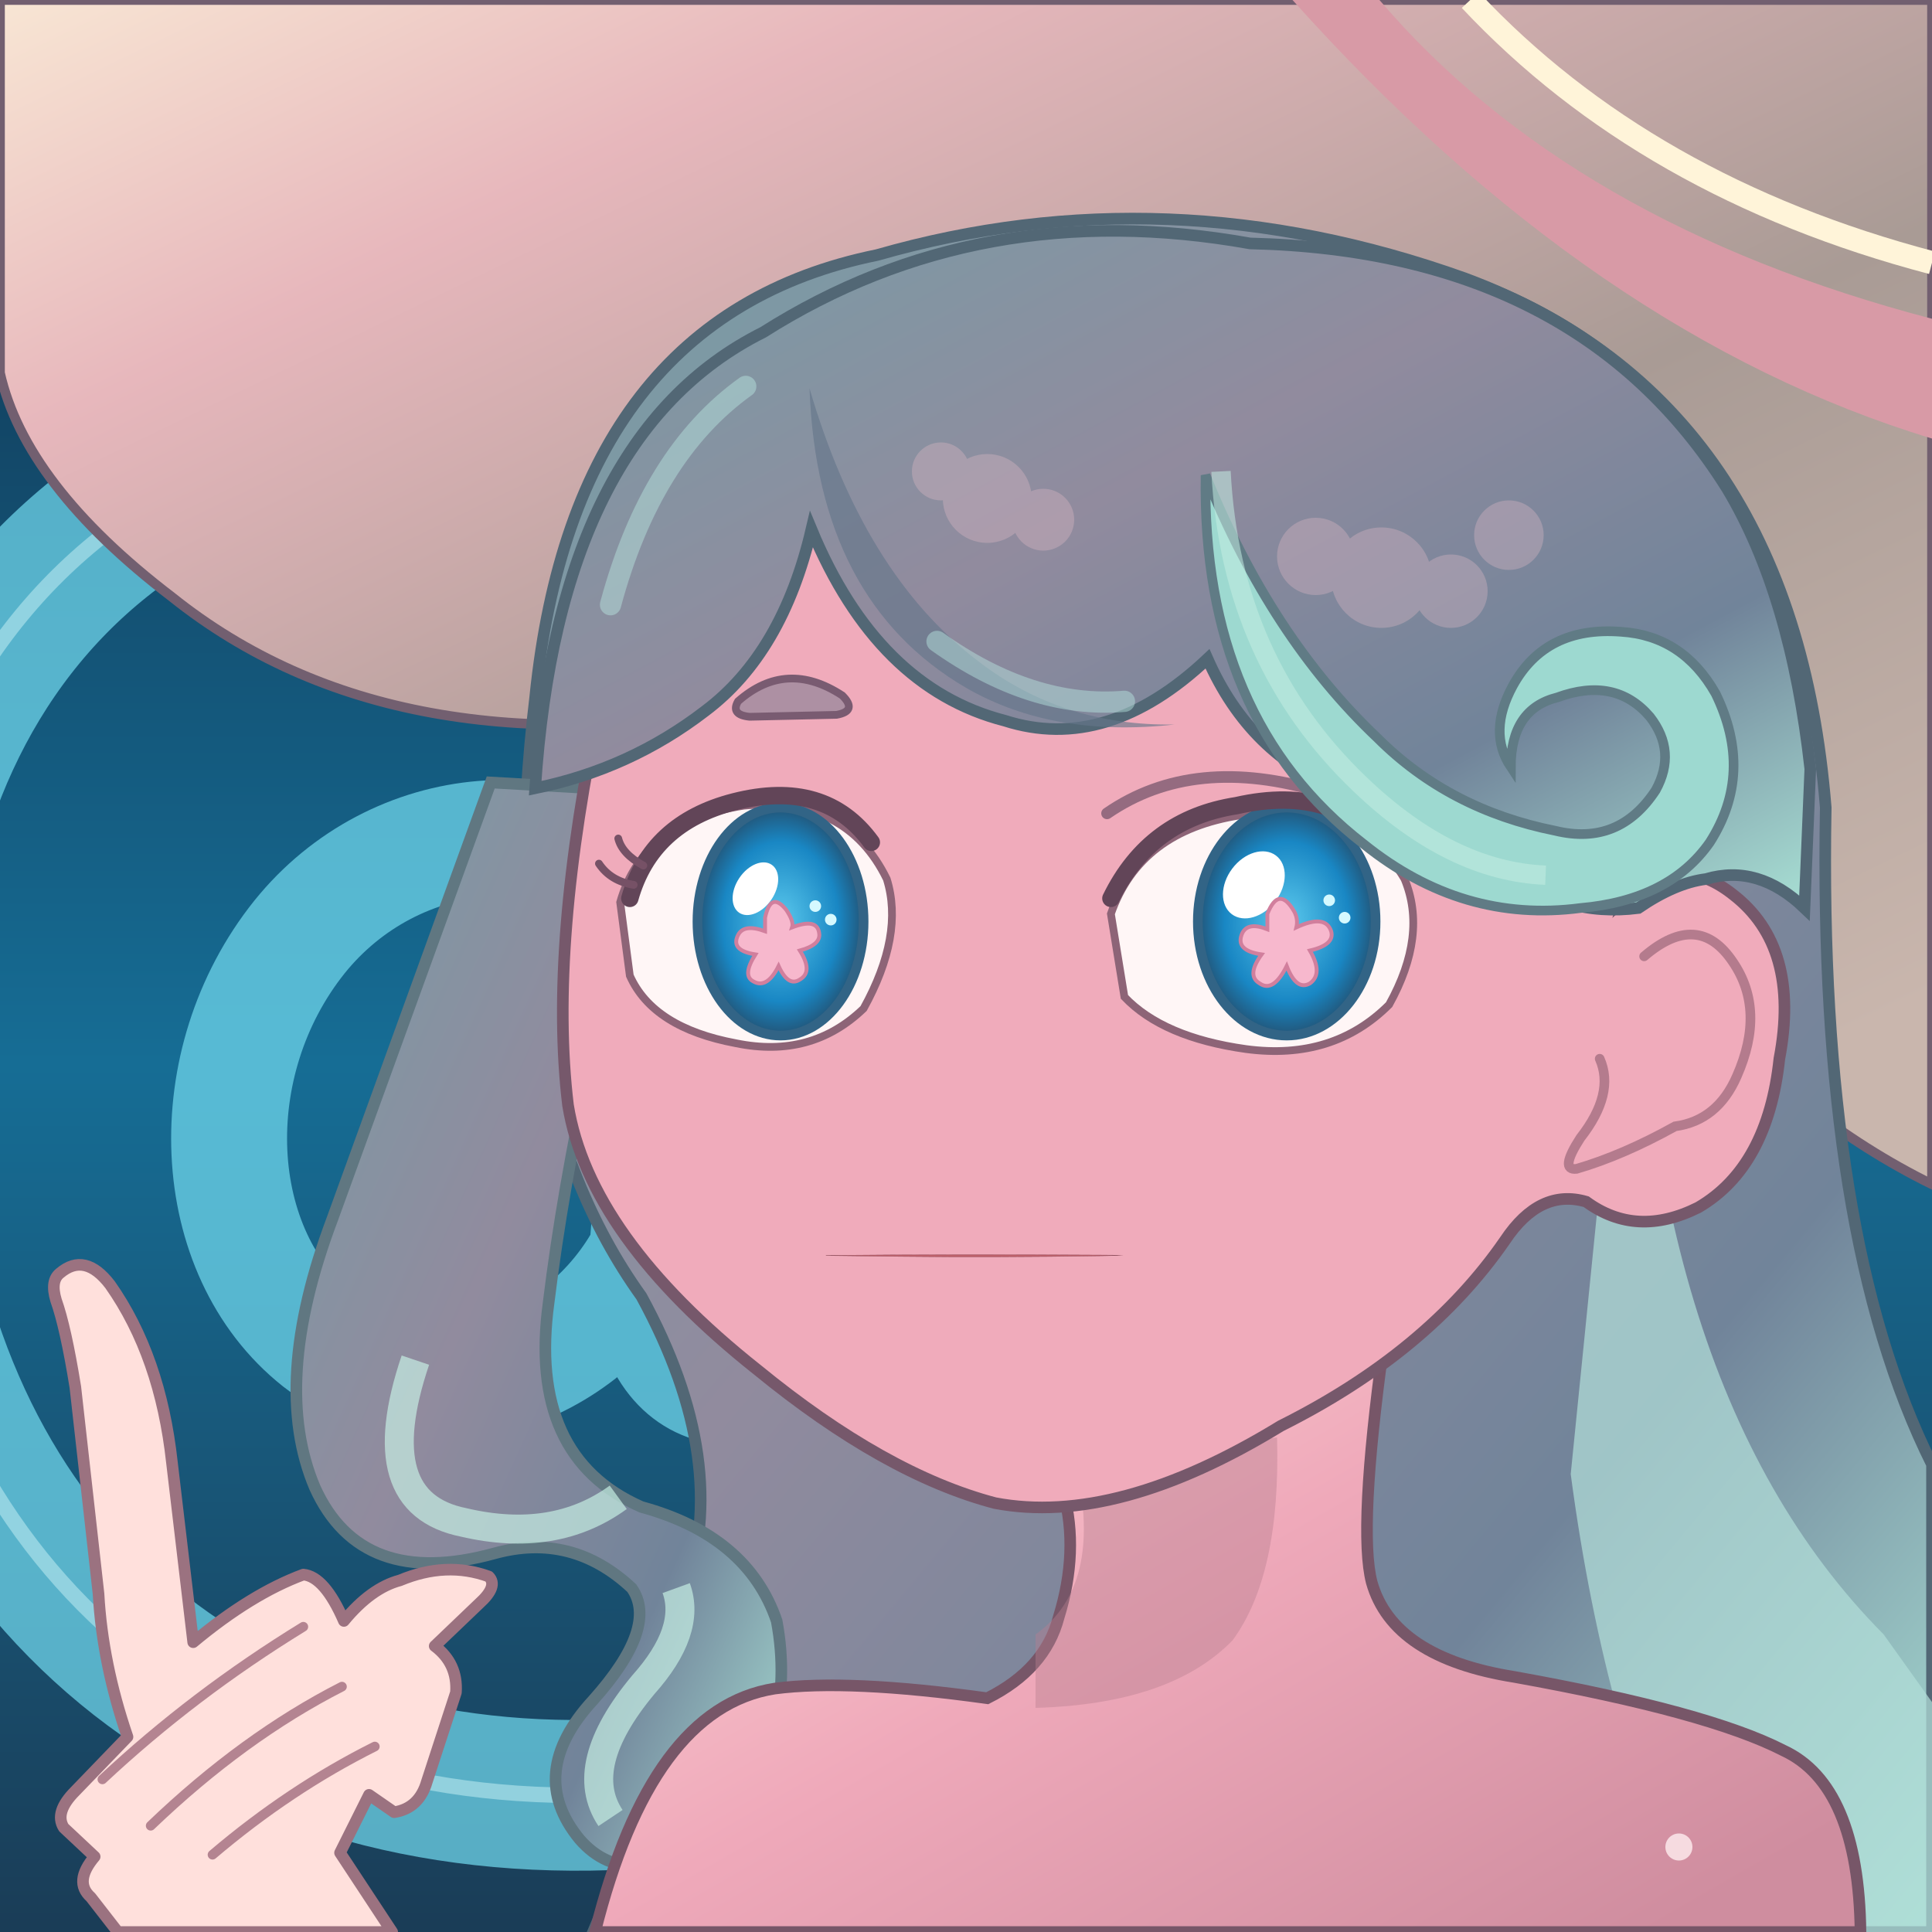
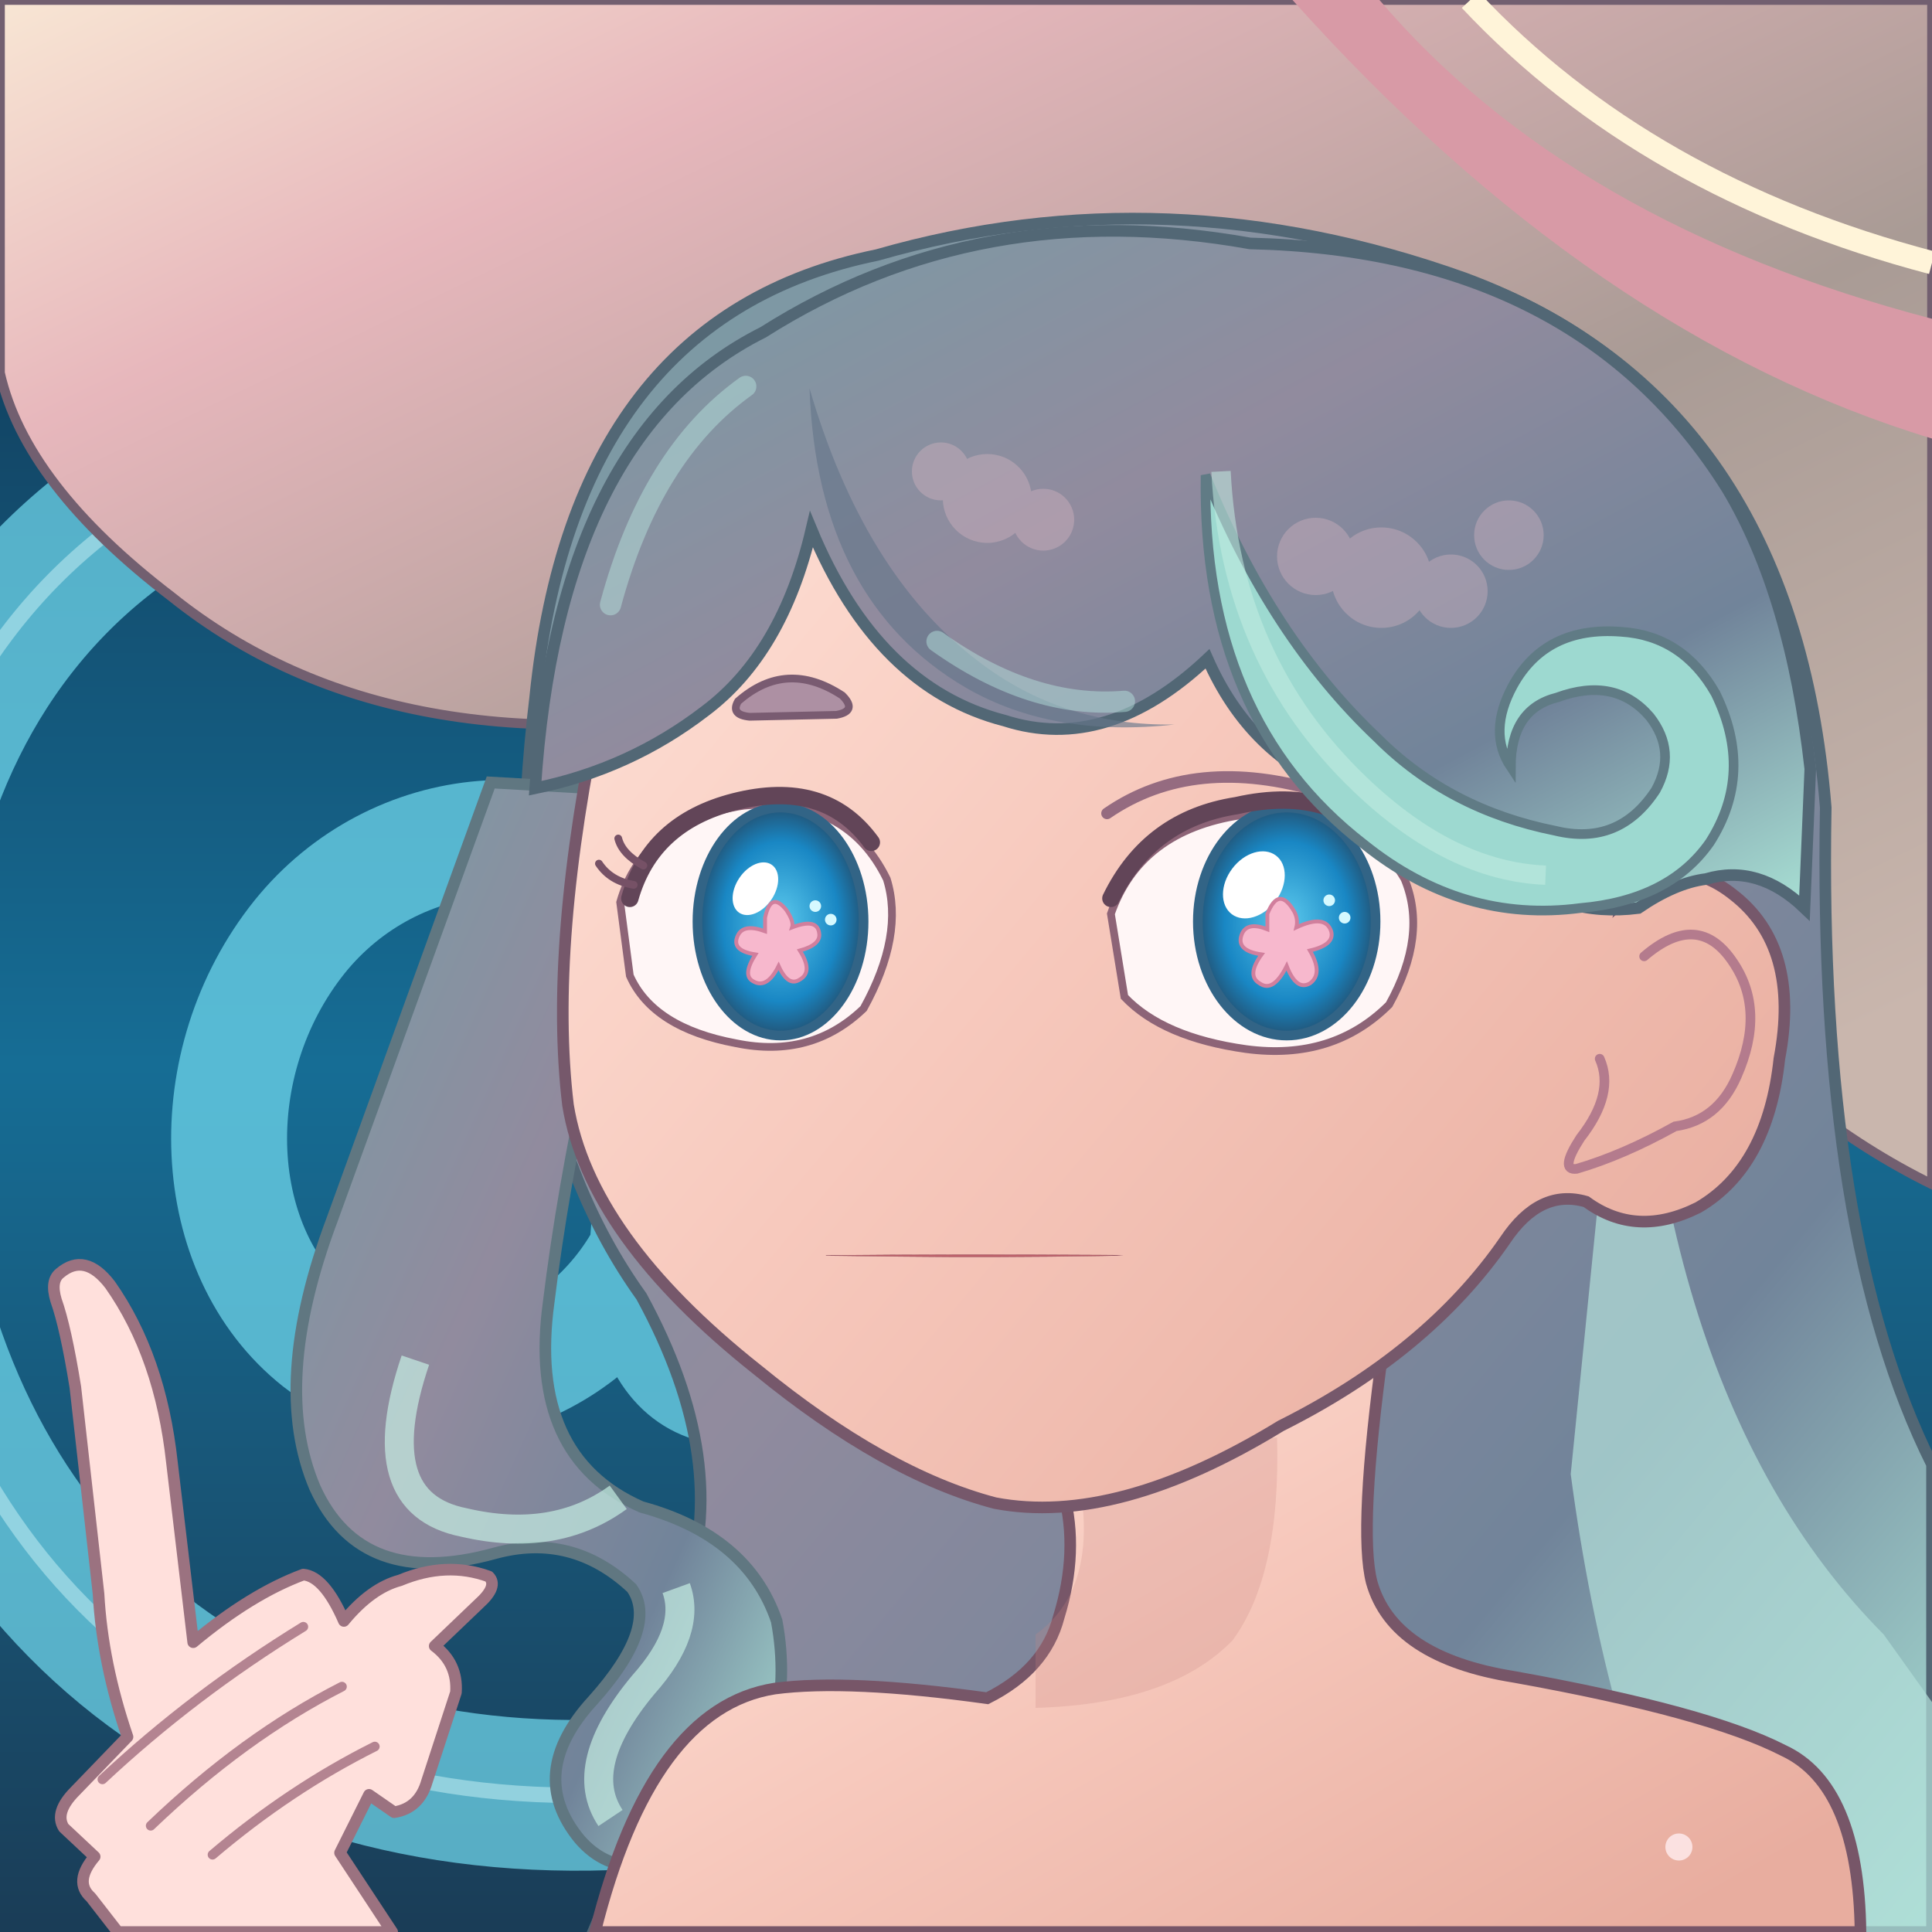
<svg xmlns="http://www.w3.org/2000/svg" width="1000" height="1000" viewBox="0 0 1000 1000">
  <defs>
    <linearGradient id="sky" x2="0" y2="1">
      <stop stop-color="#102d48" />
      <stop offset=".55" stop-color="#166d95" />
      <stop offset="1" stop-color="#1a3c56" />
    </linearGradient>
    <linearGradient id="hair" x1="0" y1="0" x2="1" y2="1">
      <stop stop-color="#779da6" />
      <stop offset=".42" stop-color="#918b9e" />
      <stop offset=".75" stop-color="#71849a" />
      <stop offset="1" stop-color="#a8e0d4" />
    </linearGradient>
    <linearGradient id="skin" x1="0" y1="0" x2="1" y2=".8">
-       <stop stop-color="#ffd6d7" />
-       <stop offset=".48" stop-color="#efa9ba" />
-       <stop offset="1" stop-color="#cf8d9f" />
+       <stop stop-color="#ffe5db" />
+       <stop offset=".48" stop-color="#f7c9bd" />
+       <stop offset="1" stop-color="#e8ad9f" />
    </linearGradient>
    <radialGradient id="iris">
      <stop stop-color="#5bc9ed" />
      <stop offset=".7" stop-color="#1987c4" />
      <stop offset="1" stop-color="#225578" />
    </radialGradient>
    <linearGradient id="hat" x1="0" y1="0" x2=".8" y2="1">
      <stop stop-color="#f8e6d4" />
      <stop offset=".23" stop-color="#e7b7bc" />
      <stop offset=".6" stop-color="#a99b95" />
      <stop offset="1" stop-color="#c9b6ad" />
    </linearGradient>
  </defs>
  <rect width="1000" height="1000" fill="url(#sky)" />
  <g fill="none" stroke-linecap="round" stroke-linejoin="round">
    <path d="M255 211 C34 216 -84 379 -58 604 C-35 811 110 936 315 929 C433 925 524 873 579 807" stroke="#70d8ed" stroke-width="78" opacity=".72" />
    <path d="M255 211 C34 216 -84 379 -58 604 C-35 811 110 936 315 929 C433 925 524 873 579 807" stroke="#d5f8fa" stroke-width="8" opacity=".46" />
    <path d="M348 471 C295 415 204 424 155 485 C103 550 107 648 165 694 C222 738 302 711 335 648 L350 455 L336 639 C329 719 380 738 425 697" stroke="#70d8ed" stroke-width="60" opacity=".72" />
  </g>
  <path d="M0 0H1000V613 Q931 579 874 514 Q792 423 658 379 Q531 346 397 365 Q204 401 89 309 Q13 251 0 193Z" fill="url(#hat)" stroke="#725f70" stroke-width="5" />
  <path d="M714 0 Q813 116 1000 165 L1000 227 Q825 174 669 0Z" fill="#d89aa6" />
  <path d="M761 0 Q852 97 1000 136" fill="none" stroke="#fff4d9" stroke-width="12" />
  <path d="M277 361 Q297 164 454 132 Q604 89 758 144 Q928 207 945 418 Q941 640 1000 758 L1000 1000 H307 Q344 914 354 826 Q379 757 332 671 Q253 561 277 361Z" fill="url(#hair)" stroke="#526775" stroke-width="6" />
  <path d="M847 425 Q843 713 975 846 L1000 881 L1000 1000 H879 Q831 899 813 763Z" fill="#b1ded8" opacity=".72" />
  <path d="M341 410 Q298 560 284 674 Q273 754 332 780 Q387 795 402 839 Q413 898 374 947 Q326 982 300 952 Q272 918 307 880 Q341 842 327 822 Q296 793 256 804 Q187 823 163 770 Q140 716 172 631 L254 405Z" fill="url(#hair)" stroke="#607781" stroke-width="6" />
  <path d="M215 704 Q190 778 240 788 Q287 799 320 775 M316 941 Q298 914 333 872 Q358 844 350 822" fill="none" stroke="#c8f1e4" stroke-width="15" opacity=".68" />
  <path d="M516 716 Q569 769 548 837 Q541 864 511 879 Q439 869 401 874 Q337 884 308 1000 H963 Q962 924 923 906 Q884 886 784 868 Q721 858 710 819 Q703 792 716 697Z" fill="url(#skin)" stroke="#775668" stroke-width="6" />
-   <path d="M536 846 Q571 821 557 759 L661 744 Q663 815 638 849 Q606 882 536 884Z" fill="#b87e90" opacity=".42" />
-   <path d="M311 362 Q314 248 420 201 Q544 151 698 193 Q820 225 839 360 Q851 423 840 466 Q868 440 897 463 Q932 490 921 548 Q915 604 879 625 Q847 641 821 622 Q797 615 779 642 Q739 700 663 738 Q578 790 515 778 Q458 763 392 709 Q305 640 294 572 Q284 489 311 362Z" fill="#f0abbb" stroke="#76586b" stroke-width="6" />
+   <path d="M536 846 Q571 821 557 759 L661 744 Q663 815 638 849 Q606 882 536 884Z" fill="#c78680" opacity=".24" />
+   <path d="M311 362 Q314 248 420 201 Q544 151 698 193 Q820 225 839 360 Q851 423 840 466 Q868 440 897 463 Q932 490 921 548 Q915 604 879 625 Q847 641 821 622 Q797 615 779 642 Q739 700 663 738 Q578 790 515 778 Q458 763 392 709 Q305 640 294 572 Q284 489 311 362Z" fill="url(#skin)" stroke="#76586b" stroke-width="6" />
  <path d="M851 495 Q879 471 897 498 Q914 523 899 557 Q889 580 867 583 Q840 598 816 605 Q807 606 818 589 Q836 566 828 548" fill="none" stroke="#b47b8d" stroke-width="5" stroke-linecap="round" />
  <path d="M382 363 Q407 341 436 360 Q444 368 433 370 L388 371 Q378 370 382 363Z" fill="#ad90a3" stroke="#795b71" stroke-width="4" />
  <path d="M573 421 Q618 390 684 410" fill="none" stroke="#956b80" stroke-width="6" stroke-linecap="round" />
  <path d="M321 467 Q333 425 385 417 Q438 412 459 455 Q468 484 447 522 Q420 548 381 540 Q338 532 326 505Z" fill="#fff6f6" stroke="#8d6477" stroke-width="4" />
  <path d="M575 473 Q590 430 642 422 Q703 414 727 455 Q739 484 719 520 Q690 549 645 543 Q602 537 582 516Z" fill="#fff6f6" stroke="#8d6477" stroke-width="4" />
  <g transform="translate(13 0)">
    <ellipse cx="391" cy="477" rx="43" ry="59" fill="url(#iris)" stroke="#326486" stroke-width="5" />
  </g>
  <g transform="translate(13 0)">
    <ellipse cx="653" cy="477" rx="46" ry="59" fill="url(#iris)" stroke="#326486" stroke-width="5" />
  </g>
  <g transform="translate(13 0)">
    <ellipse cx="378" cy="460" rx="10" ry="15" fill="#fff" transform="rotate(34 378 460)" />
    <ellipse cx="636" cy="458" rx="14" ry="19" fill="#fff" transform="rotate(37 636 458)" />
    <circle cx="409" cy="469" r="3" fill="#d5f9ff" />
    <circle cx="417" cy="476" r="3" fill="#d5f9ff" />
    <circle cx="675" cy="466" r="3" fill="#d5f9ff" />
    <circle cx="683" cy="475" r="3" fill="#d5f9ff" />
    <path transform="translate(-34 -9)" d="M417 484 Q420 470 428 480 Q432 486 431 489 Q444 484 445 492 Q446 498 435 501 Q442 512 435 516 Q429 520 424 509 Q418 521 411 517 Q405 514 412 503 Q399 501 403 493 Q406 487 417 491Z" fill="#f7b8cd" stroke="#d17f9d" stroke-width="2" />
    <path transform="translate(-21 -9)" d="M664 482 Q670 467 678 481 Q680 485 679 489 Q694 482 697 491 Q699 498 686 501 Q693 513 686 518 Q679 522 674 509 Q667 523 660 518 Q653 514 661 503 Q647 501 651 492 Q654 486 664 490Z" fill="#f7b8cd" stroke="#d17f9d" stroke-width="2" />
  </g>
  <path d="M326 465 Q337 426 380 415 Q427 403 451 436 M575 465 Q595 424 640 417 Q693 405 720 443" fill="none" stroke="#624558" stroke-width="9" stroke-linecap="round" />
  <path d="M328 458 Q316 456 310 447 M333 448 Q322 442 320 434 M718 443 Q730 442 737 434 M714 437 Q724 432 726 424" fill="none" stroke="#765166" stroke-width="4" stroke-linecap="round" />
  <g id="mouth" transform="translate(0 650) scale(1 0.03) translate(0 -650)">
    <path d="M430 642 Q495 621 570 637 Q588 640 570 651 Q514 681 467 662 Q447 655 430 647Z" fill="#bd606a" stroke="#8b4c5a" stroke-width="5" />
  </g>
  <path d="M277 408 Q289 225 395 172 Q507 101 647 126 Q817 130 894 253 Q927 308 937 398 L934 470 Q910 447 883 455 Q867 457 848 470 Q809 475 779 450 Q736 425 694 409 Q647 391 625 341 Q573 390 520 373 Q454 356 420 274 Q405 338 365 368 Q326 398 277 408Z" fill="url(#hair)" stroke="#526775" stroke-width="6" />
  <path d="M419 201 Q423 311 500 356 Q545 382 608 375 Q550 376 506 342 Q447 297 419 201Z" fill="#64758a" opacity=".64" />
  <path d="M624 246 Q622 372 706 437 Q757 478 818 470 Q864 466 885 436 Q908 400 888 359 Q871 329 839 327 Q800 324 783 355 Q770 379 782 397 Q782 367 806 361 Q836 350 854 371 Q868 389 857 409 Q838 438 805 430 Q750 419 713 382 Q658 330 624 246Z" fill="#9dd9d0" stroke="#607b85" stroke-width="5" />
  <path d="M632 244 Q637 342 704 406 Q751 451 800 453" fill="none" stroke="#c3ede1" stroke-width="10" opacity=".55" />
  <path d="M316 313 Q337 235 386 200 M485 332 Q534 367 582 363" fill="none" stroke="#bae8e2" stroke-width="11" stroke-linecap="round" opacity=".45" />
  <g fill="#efc2cc" opacity=".3">
    <circle cx="487" cy="244" r="15" />
    <circle cx="511" cy="258" r="23" />
    <circle cx="540" cy="269" r="16" />
    <circle cx="681" cy="288" r="20" />
    <circle cx="715" cy="299" r="26" />
    <circle cx="751" cy="306" r="19" />
    <circle cx="781" cy="277" r="18" />
  </g>
  <path d="M31 659 Q44 648 57 665 Q83 702 89 757 L100 850 Q130 825 157 815 Q168 816 178 839 Q192 822 207 818 Q231 808 253 816 Q258 821 248 830 L225 852 Q237 861 236 876 L221 922 Q217 936 204 938 L191 929 L176 959 L203 1000 H61 L47 982 Q38 974 49 961 L33 946 Q28 938 39 927 L66 899 Q53 861 51 825 L39 718 Q34 687 29 673 Q26 663 31 659Z" fill="#ffe0dc" stroke="#9b7280" stroke-width="6" stroke-linejoin="round" />
  <path d="M53 921 Q100 877 157 842 M78 945 Q126 899 177 873 M110 960 Q150 926 194 904" fill="none" stroke="#b48491" stroke-width="5" stroke-linecap="round" />
  <circle cx="869" cy="956" r="7" fill="#ffeef0" opacity=".8" />
</svg>
